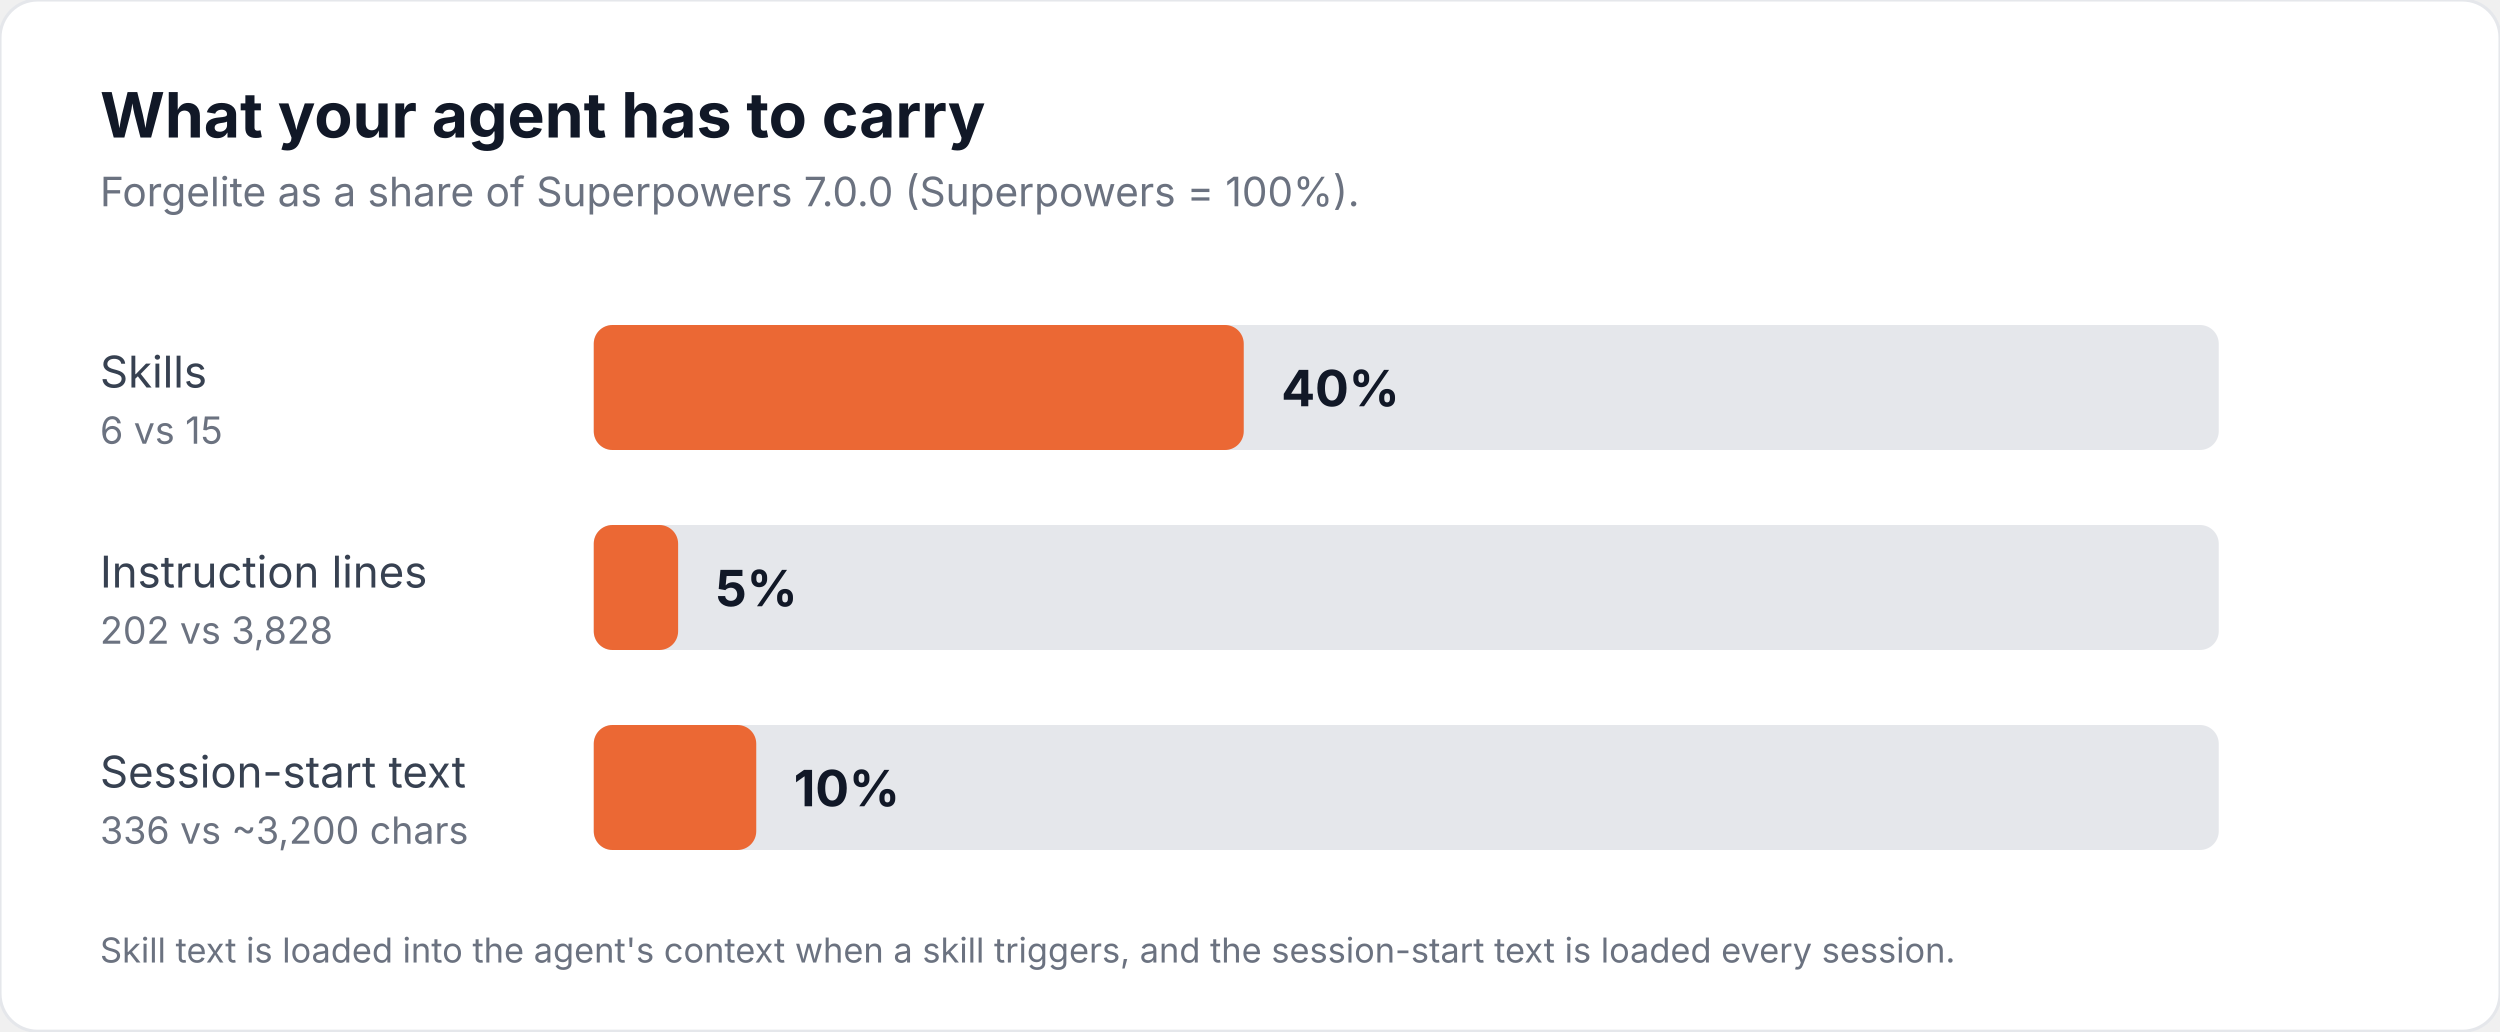
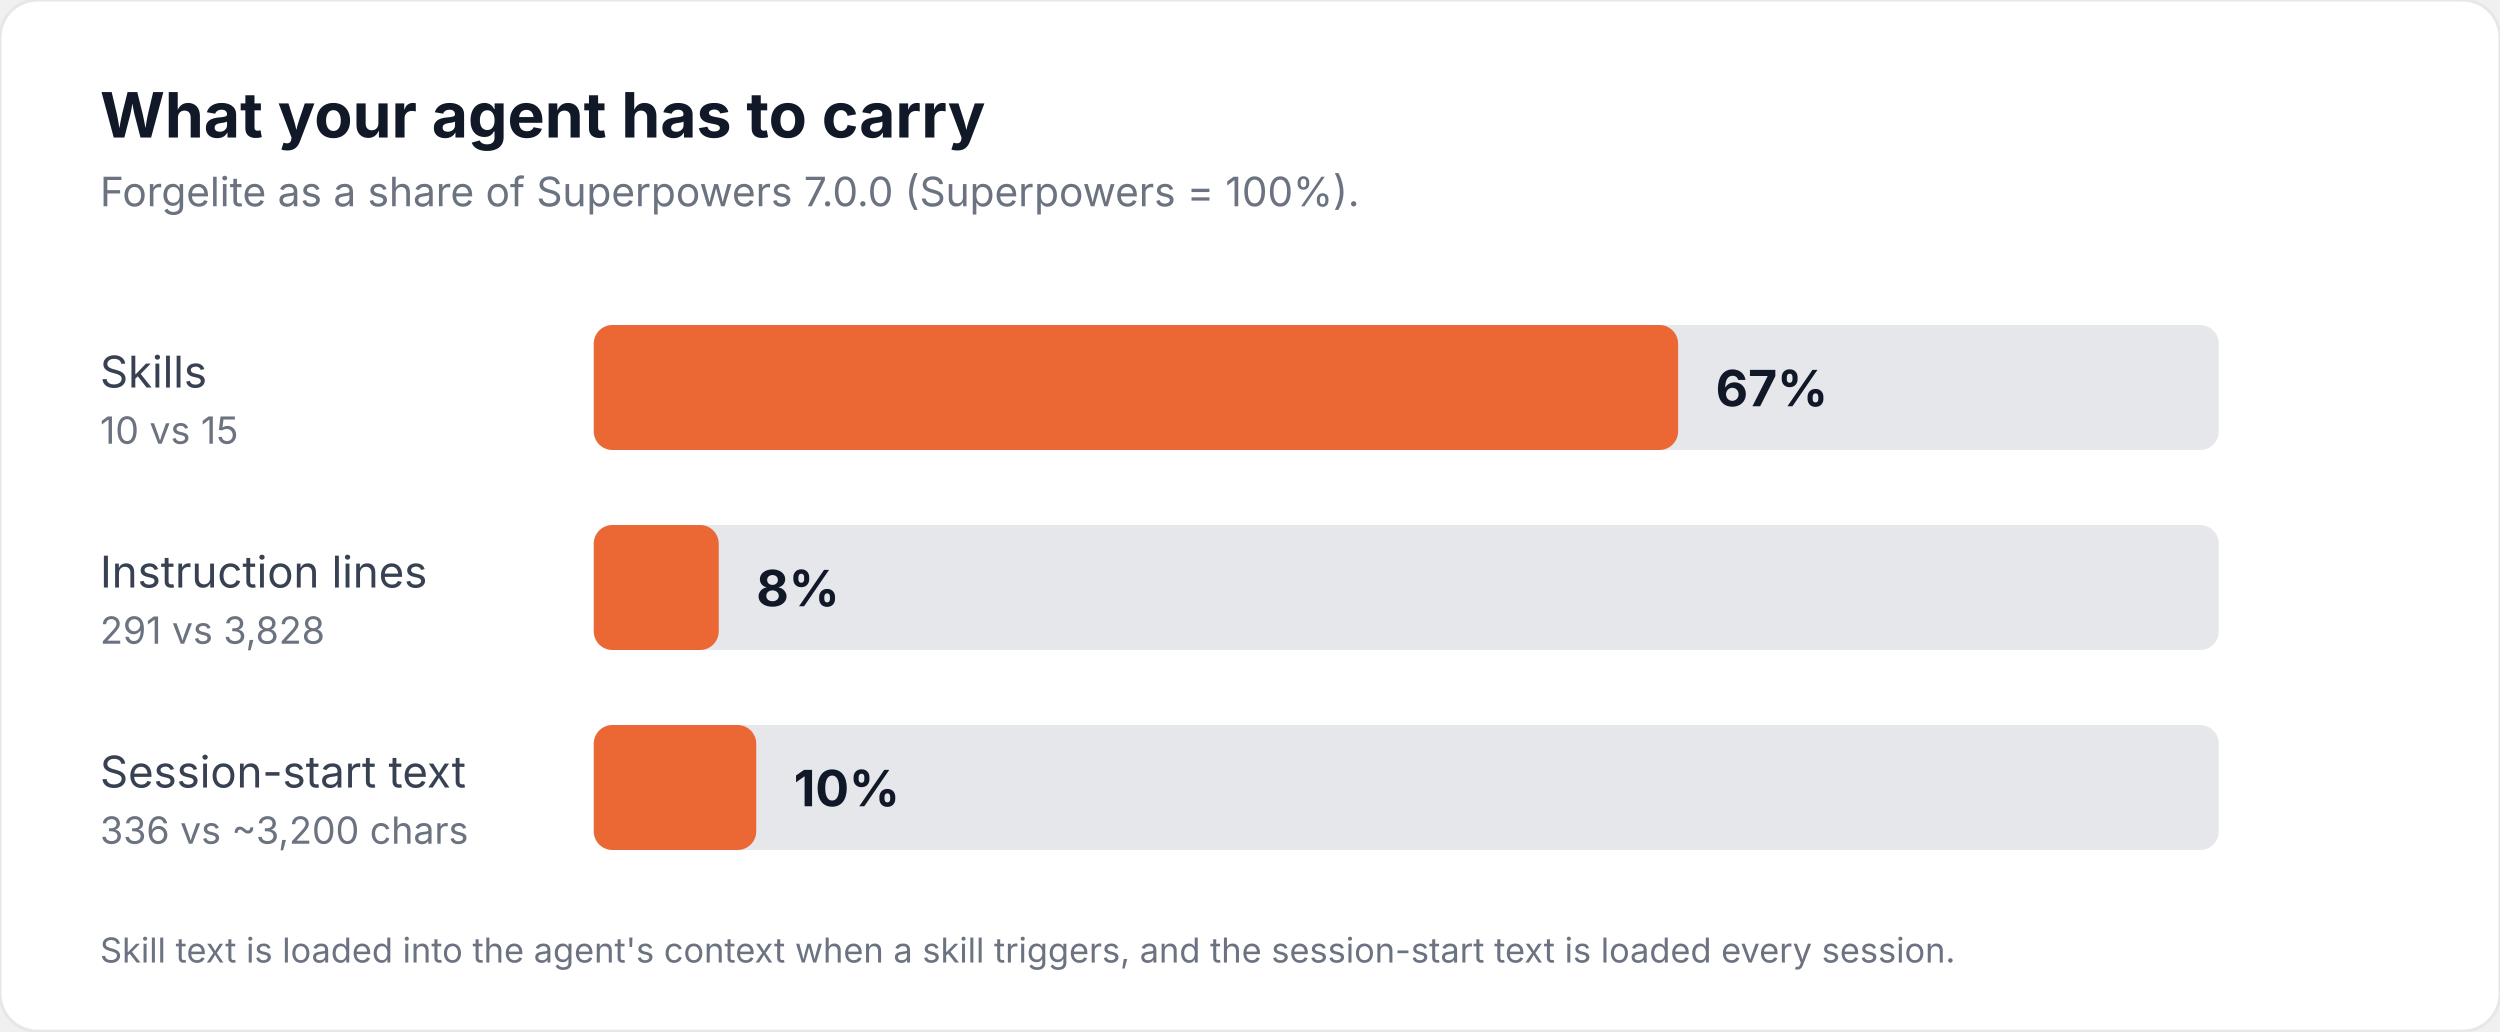
<svg xmlns="http://www.w3.org/2000/svg" viewBox="0 0 800 330" role="img" aria-labelledby="t d" font-family="Inter, 'Segoe UI', Helvetica, Arial, sans-serif">
  <rect width="800" height="330" rx="12" fill="#ffffff" stroke="#e5e7eb" />
  <text x="32" y="44" font-size="20" font-weight="700" fill="#111827">What your agent has to carry</text>
  <text x="32" y="66" font-size="13" fill="#6b7280">Forgelite as a share of Superpowers 7.0.0 (Superpowers = 100%).</text>
  <g font-size="14" fill="#374151">
    <text x="32" y="124">Skills</text>
-     <text x="32" y="142" font-size="12" fill="#6b7280">6 vs 15</text>
+     <text x="32" y="142" font-size="12" fill="#6b7280">10 vs 15</text>
    <text x="32" y="188">Instruction lines</text>
-     <text x="32" y="206" font-size="12" fill="#6b7280">202 vs 3,828</text>
+     <text x="32" y="206" font-size="12" fill="#6b7280">291 vs 3,828</text>
    <text x="32" y="252">Session-start text</text>
    <text x="32" y="270" font-size="12" fill="#6b7280">336 vs ~3,200 chars</text>
  </g>
  <g fill="#e5e7eb">
    <rect x="190" y="104" width="520" height="40" rx="6" />
    <rect x="190" y="168" width="520" height="40" rx="6" />
    <rect x="190" y="232" width="520" height="40" rx="6" />
  </g>
-   <rect x="190" y="104" width="208" height="40" rx="6" fill="#eb6834" />
-   <rect x="190" y="168" width="27" height="40" rx="6" fill="#eb6834" />
+   <rect x="190" y="104" width="347" height="40" rx="6" fill="#eb6834" />
+   <rect x="190" y="168" width="40" height="40" rx="6" fill="#eb6834" />
  <rect x="190" y="232" width="52" height="40" rx="6" fill="#eb6834" />
  <g font-size="16" font-weight="700" fill="#111827">
-     <text x="410" y="130">40%</text>
-     <text x="229" y="194">5%</text>
+     <text x="549" y="130">67%</text>
+     <text x="242" y="194">8%</text>
    <text x="254" y="258">10%</text>
  </g>
  <text x="32" y="308" font-size="11" fill="#6b7280">Skill text is loaded into the agent's context when a skill triggers, and the session-start text is loaded every session.</text>
</svg>
